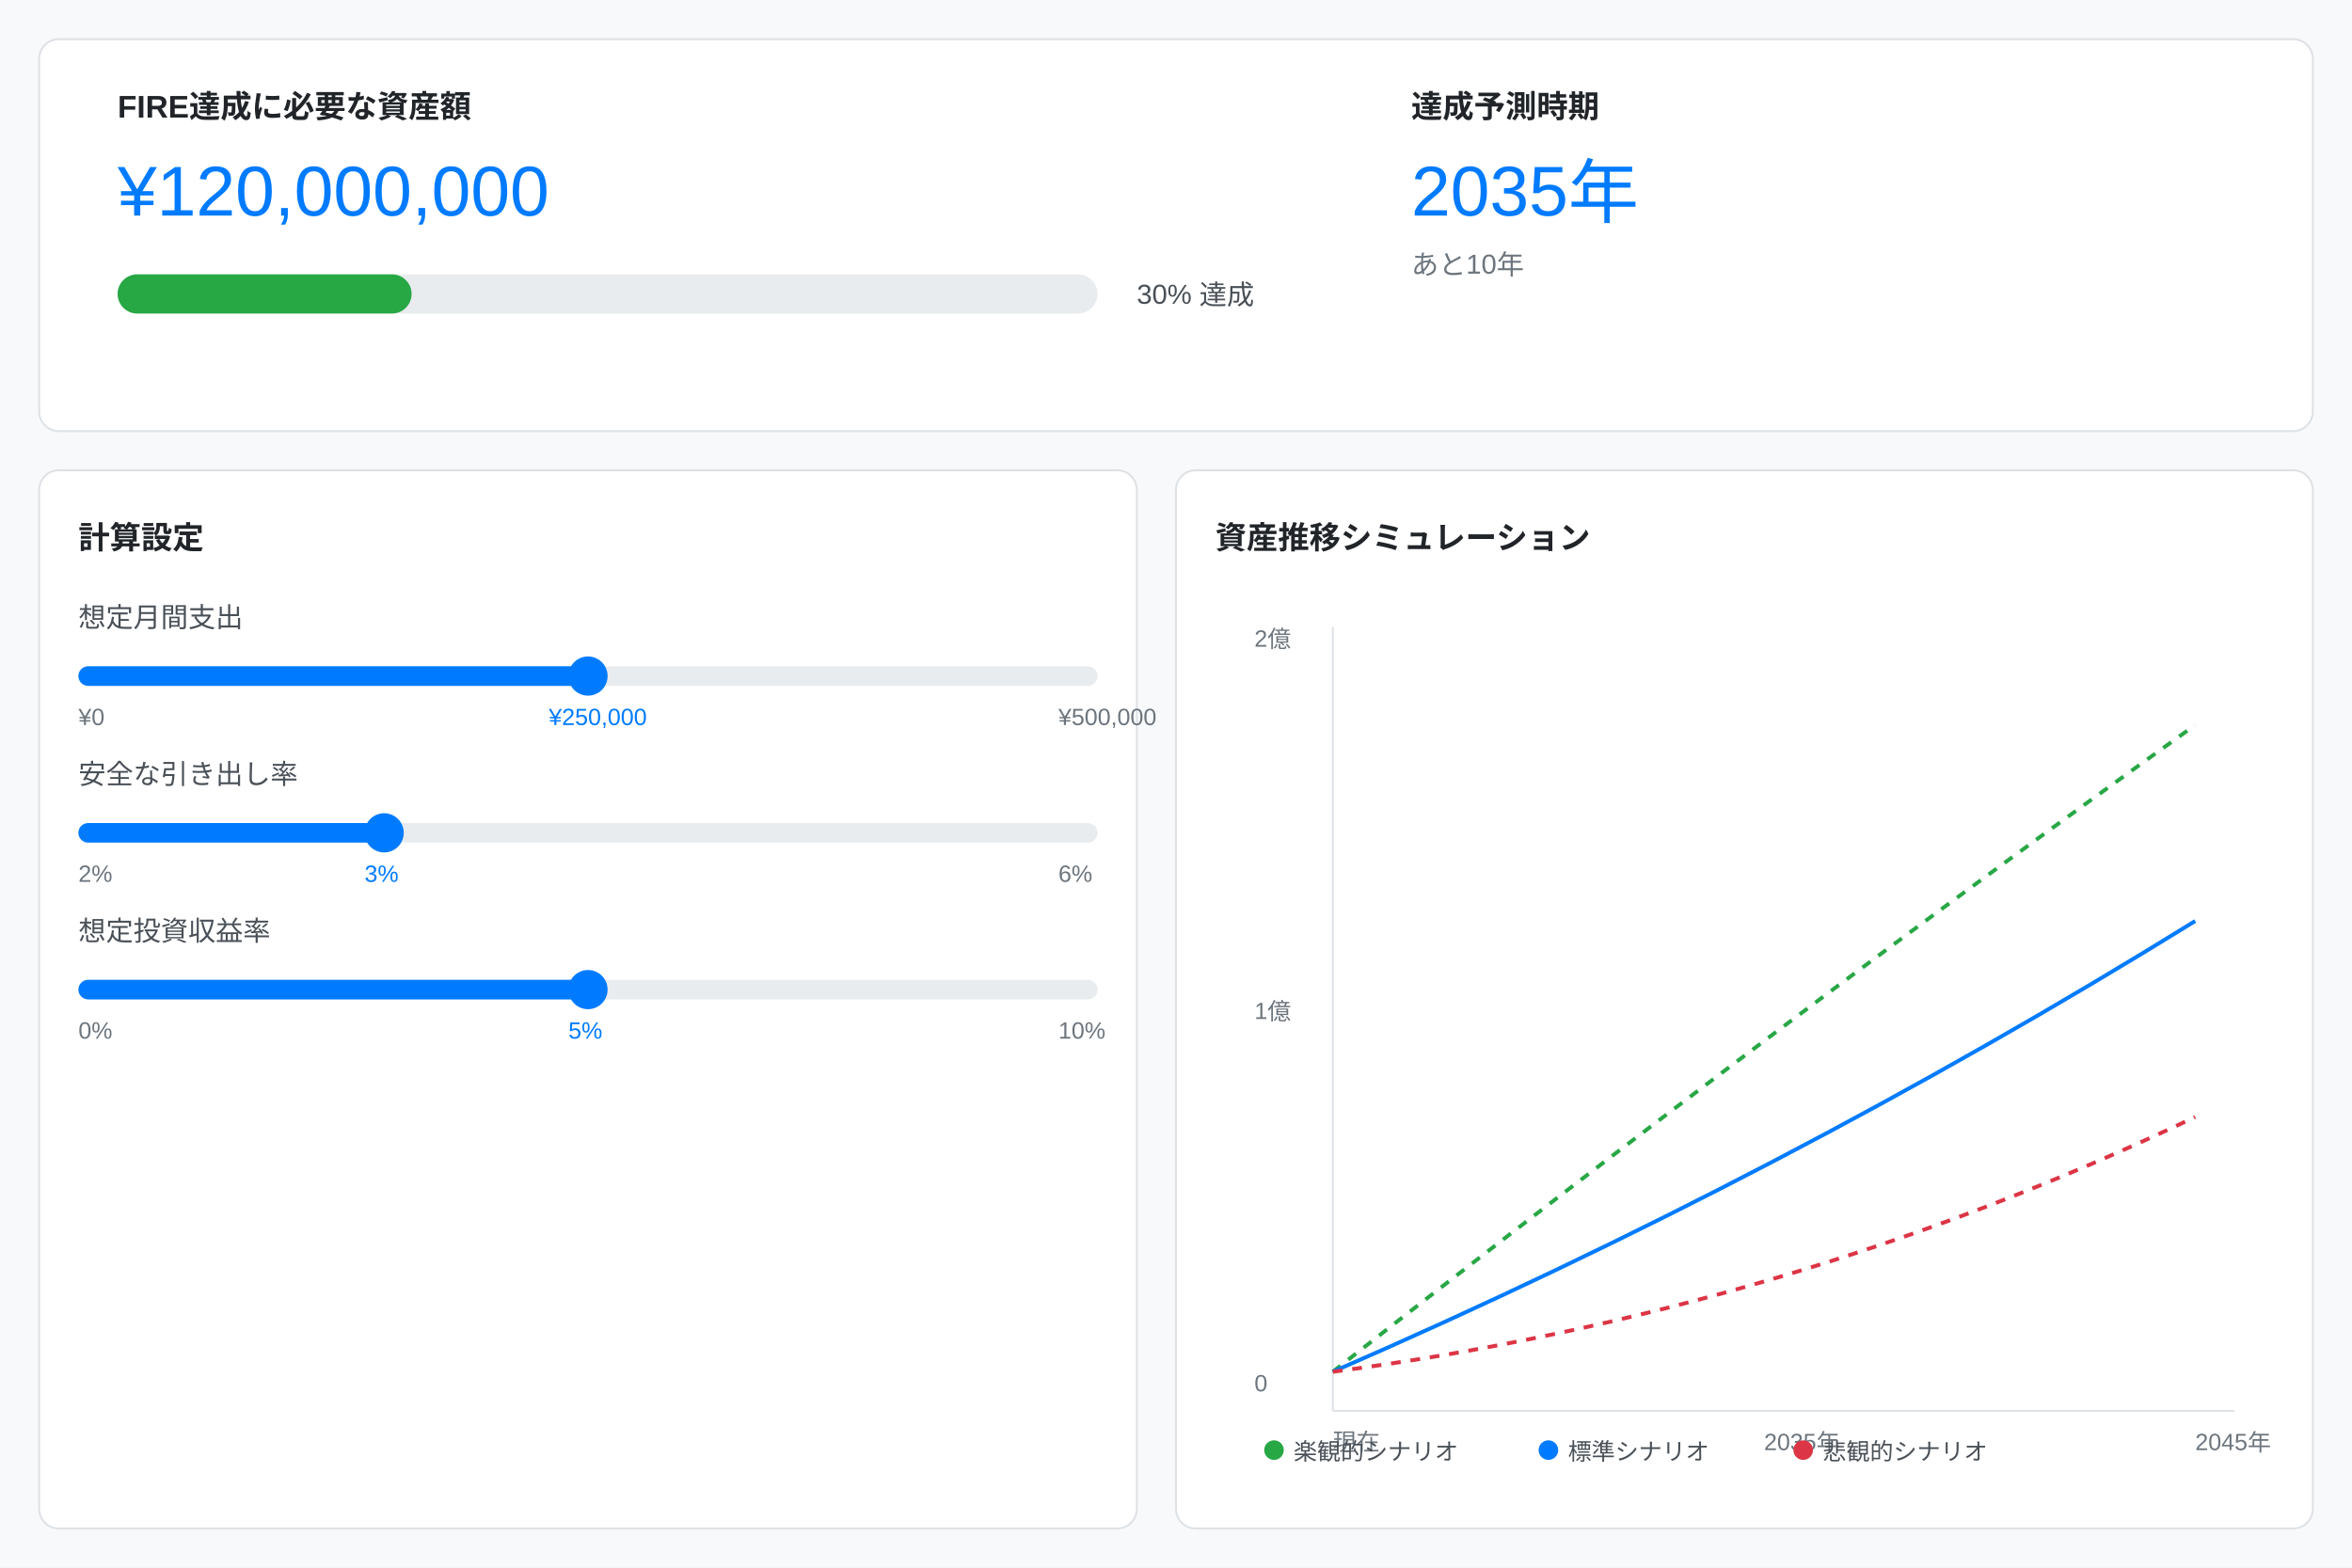
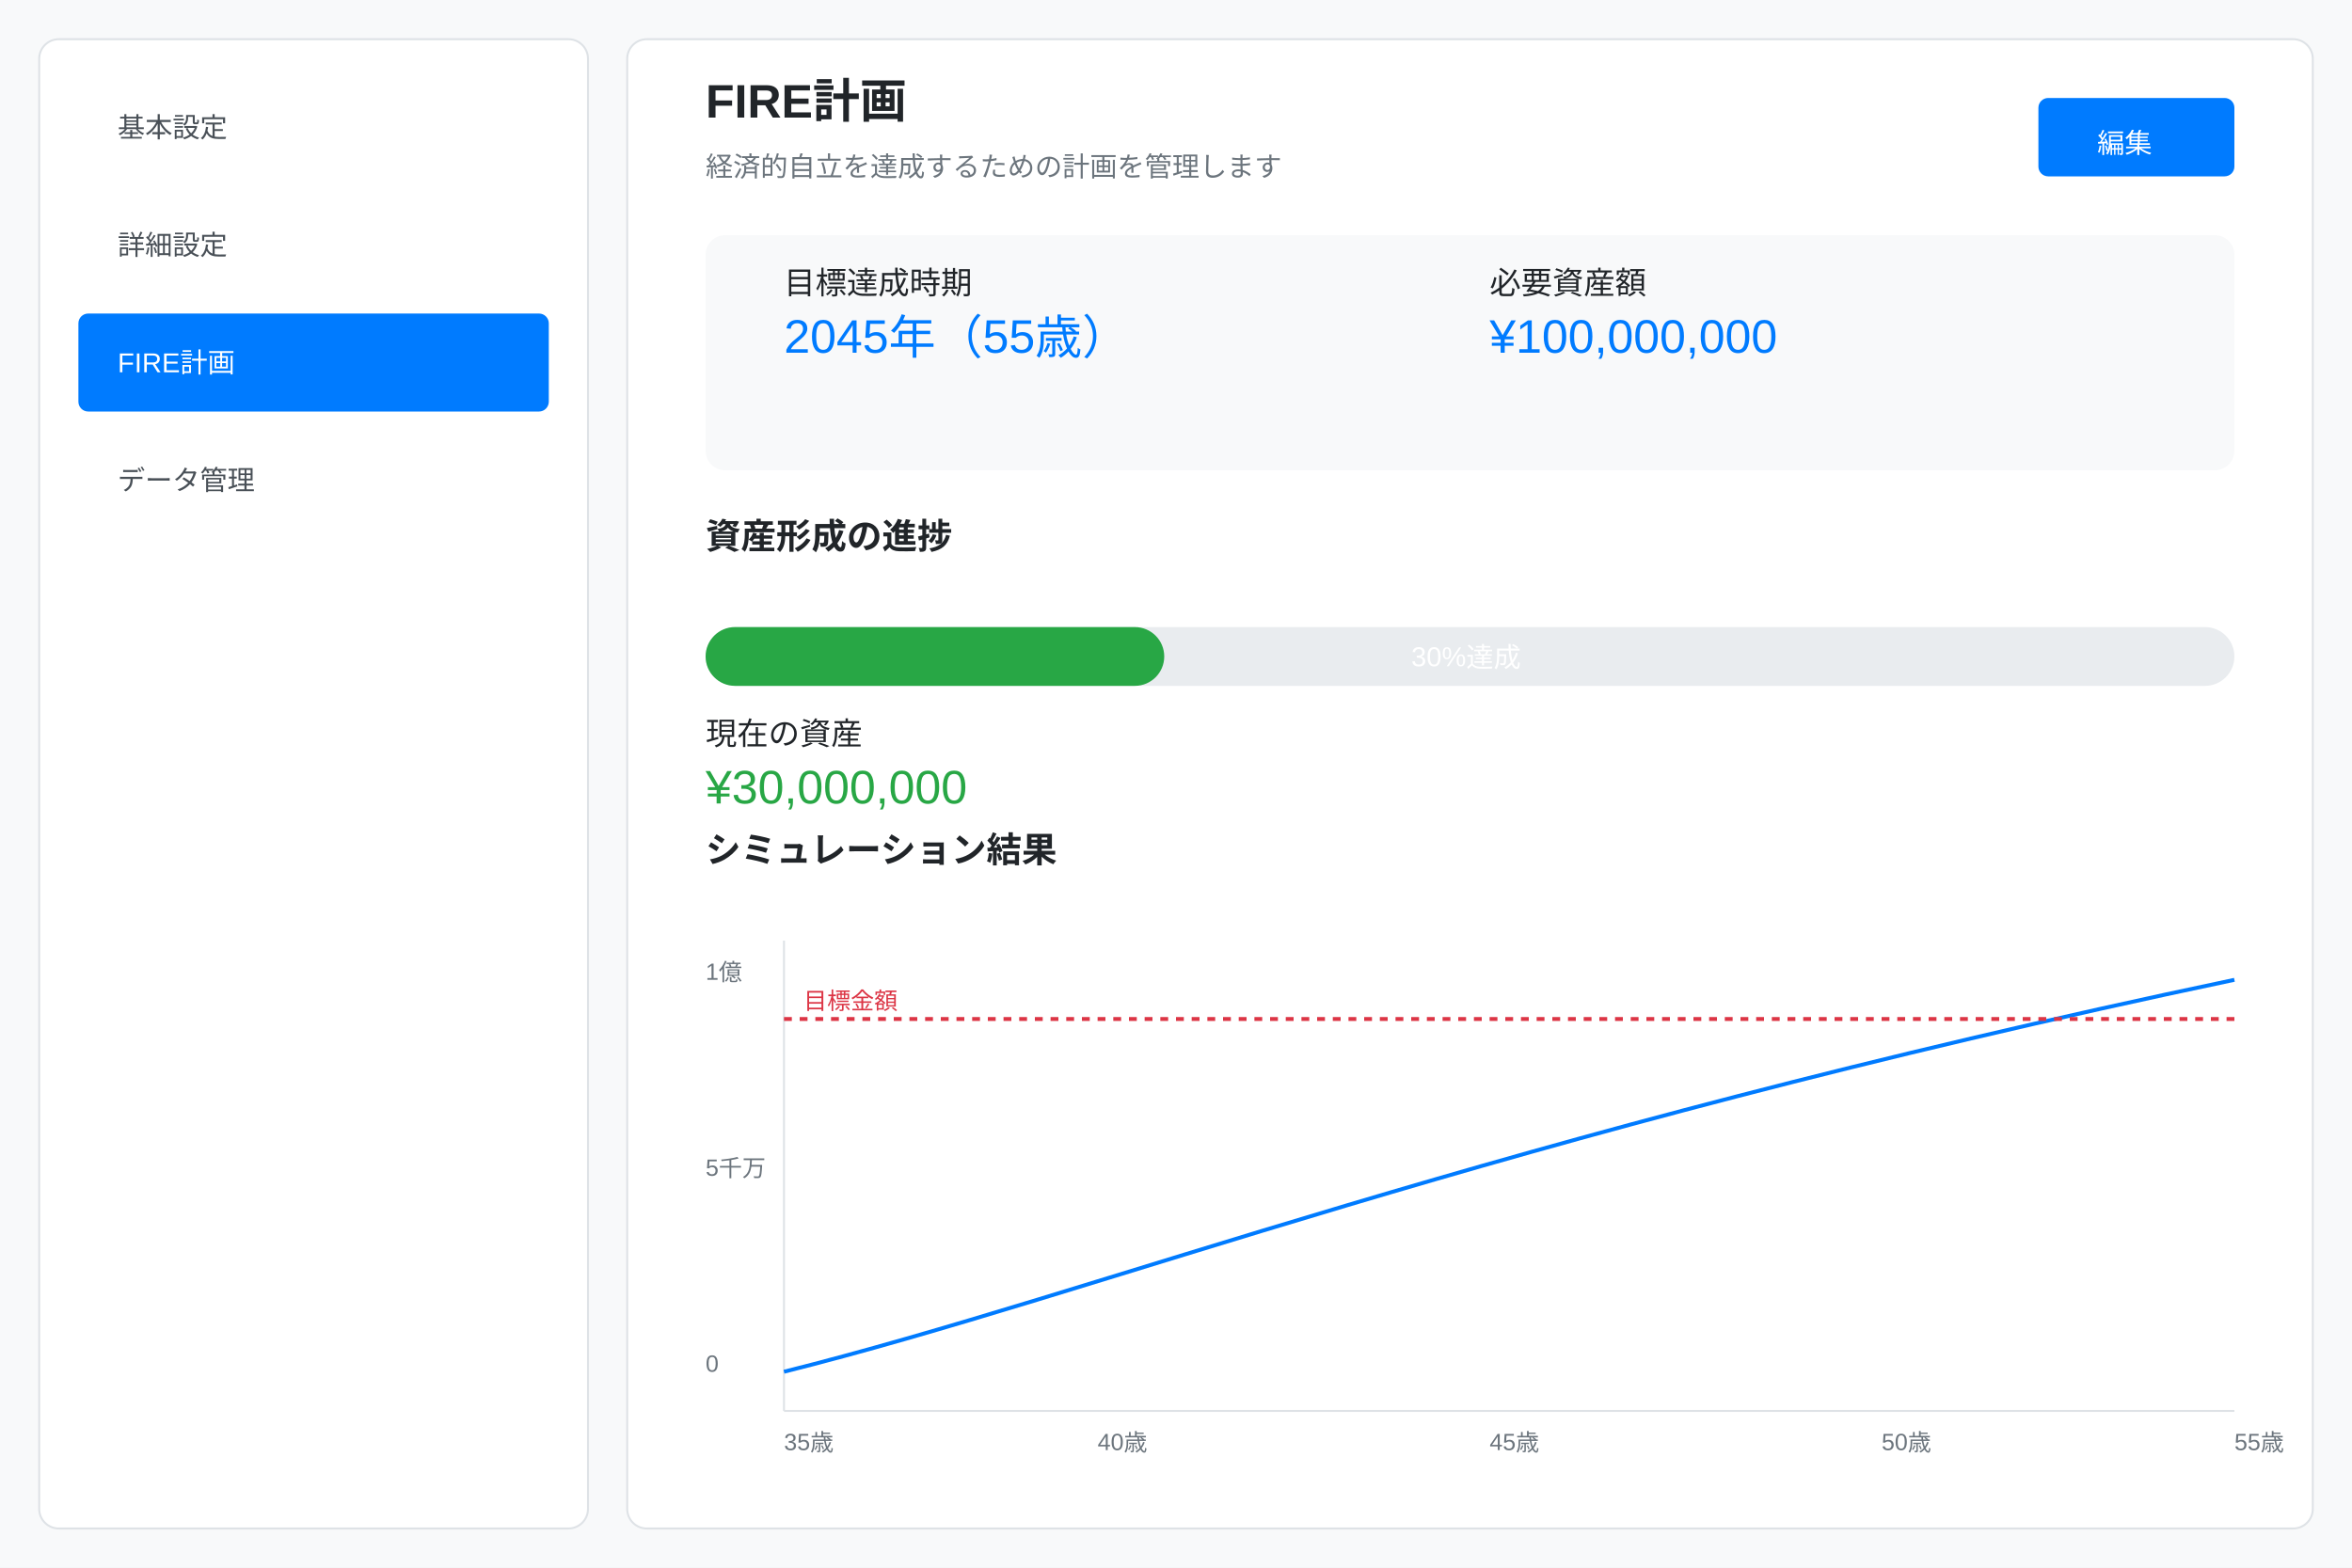
<svg xmlns="http://www.w3.org/2000/svg" width="1200" height="800" viewBox="0 0 1200 800">
  <rect width="1200" height="800" fill="#f8f9fa" />
  <g transform="translate(20, 20)">
-     <rect width="1160" height="200" rx="10" fill="#ffffff" stroke="#dee2e6" />
-     <g transform="translate(40, 40)">
-       <text x="0" y="0" font-family="Arial" font-size="16" font-weight="bold" fill="#212529">FIRE達成に必要な資産額</text>
-       <text x="0" y="50" font-family="Arial" font-size="36" fill="#007bff">¥120,000,000</text>
-       <rect x="0" y="80" width="500" height="20" rx="10" fill="#e9ecef" />
-       <rect x="0" y="80" width="150" height="20" rx="10" fill="#28a745" />
-       <text x="520" y="95" font-family="Arial" font-size="14" fill="#495057">30% 達成</text>
-     </g>
-     <g transform="translate(700, 40)">
-       <text x="0" y="0" font-family="Arial" font-size="16" font-weight="bold" fill="#212529">達成予測時期</text>
-       <text x="0" y="50" font-family="Arial" font-size="36" fill="#007bff">2035年</text>
-       <text x="0" y="80" font-family="Arial" font-size="14" fill="#6c757d">あと10年</text>
+     <rect width="280" height="760" rx="10" fill="#ffffff" stroke="#dee2e6" />
+     <g transform="translate(20, 20)">
+       <rect width="240" height="50" rx="5" fill="#ffffff" />
+       <text x="20" y="30" font-family="Arial" font-size="14" fill="#495057">基本設定</text>
+       <g transform="translate(0, 60)">
+         <rect width="240" height="50" rx="5" fill="#ffffff" />
+         <text x="20" y="30" font-family="Arial" font-size="14" fill="#495057">詳細設定</text>
+       </g>
+       <g transform="translate(0, 120)">
+         <rect width="240" height="50" rx="5" fill="#007bff" />
+         <text x="20" y="30" font-family="Arial" font-size="14" fill="#ffffff">FIRE計画</text>
+       </g>
+       <g transform="translate(0, 180)">
+         <rect width="240" height="50" rx="5" fill="#ffffff" />
+         <text x="20" y="30" font-family="Arial" font-size="14" fill="#495057">データ管理</text>
+       </g>
    </g>
  </g>
-   <g transform="translate(20, 240)">
-     <rect width="560" height="540" rx="10" fill="#ffffff" stroke="#dee2e6" />
-     <text x="20" y="40" font-family="Arial" font-size="16" font-weight="bold" fill="#212529">計算設定</text>
-     <g transform="translate(20, 80)">
-       <text x="0" y="0" font-family="Arial" font-size="14" fill="#495057">想定月間支出</text>
-       <rect x="0" y="20" width="520" height="10" rx="5" fill="#e9ecef" />
-       <rect x="0" y="20" width="260" height="10" rx="5" fill="#007bff" />
-       <circle cx="260" cy="25" r="10" fill="#007bff" />
-       <text x="0" y="50" font-family="Arial" font-size="12" fill="#6c757d">¥0</text>
-       <text x="500" y="50" font-family="Arial" font-size="12" fill="#6c757d">¥500,000</text>
-       <text x="240" y="50" font-family="Arial" font-size="12" fill="#007bff">¥250,000</text>
+   <g transform="translate(320, 20)">
+     <rect width="860" height="760" rx="10" fill="#ffffff" stroke="#dee2e6" />
+     <g transform="translate(40, 40)">
+       <text x="0" y="0" font-family="Arial" font-size="24" font-weight="bold" fill="#212529">FIRE計画</text>
+       <text x="0" y="30" font-family="Arial" font-size="14" fill="#6c757d">経済的自立を達成するための計画を管理します</text>
+       <rect x="680" y="-10" width="100" height="40" rx="5" fill="#007bff" />
+       <text x="710" y="18" font-family="Arial" font-size="14" fill="#ffffff">編集</text>
    </g>
-     <g transform="translate(20, 160)">
-       <text x="0" y="0" font-family="Arial" font-size="14" fill="#495057">安全な引き出し率</text>
-       <rect x="0" y="20" width="520" height="10" rx="5" fill="#e9ecef" />
-       <rect x="0" y="20" width="156" height="10" rx="5" fill="#007bff" />
-       <circle cx="156" cy="25" r="10" fill="#007bff" />
-       <text x="0" y="50" font-family="Arial" font-size="12" fill="#6c757d">2%</text>
-       <text x="500" y="50" font-family="Arial" font-size="12" fill="#6c757d">6%</text>
-       <text x="146" y="50" font-family="Arial" font-size="12" fill="#007bff">3%</text>
+     <g transform="translate(40, 100)">
+       <rect width="780" height="120" rx="10" fill="#f8f9fa" />
+       <g transform="translate(40, 30)">
+         <text x="0" y="0" font-family="Arial" font-size="16" fill="#212529">目標達成時期</text>
+         <text x="0" y="30" font-family="Arial" font-size="24" fill="#007bff">2045年（55歳）</text>
+       </g>
+       <g transform="translate(400, 30)">
+         <text x="0" y="0" font-family="Arial" font-size="16" fill="#212529">必要資産額</text>
+         <text x="0" y="30" font-family="Arial" font-size="24" fill="#007bff">¥100,000,000</text>
+       </g>
    </g>
-     <g transform="translate(20, 240)">
-       <text x="0" y="0" font-family="Arial" font-size="14" fill="#495057">想定投資収益率</text>
-       <rect x="0" y="20" width="520" height="10" rx="5" fill="#e9ecef" />
-       <rect x="0" y="20" width="260" height="10" rx="5" fill="#007bff" />
-       <circle cx="260" cy="25" r="10" fill="#007bff" />
-       <text x="0" y="50" font-family="Arial" font-size="12" fill="#6c757d">0%</text>
-       <text x="500" y="50" font-family="Arial" font-size="12" fill="#6c757d">10%</text>
-       <text x="250" y="50" font-family="Arial" font-size="12" fill="#007bff">5%</text>
+     <g transform="translate(40, 260)">
+       <text x="0" y="0" font-family="Arial" font-size="18" font-weight="bold" fill="#212529">資産形成の進捗</text>
+       <g transform="translate(0, 40)">
+         <rect width="780" height="30" rx="15" fill="#e9ecef" />
+         <rect width="234" height="30" rx="15" fill="#28a745" />
+         <text x="360" y="20" font-family="Arial" font-size="14" fill="#ffffff">30%達成</text>
+       </g>
+       <text x="0" y="100" font-family="Arial" font-size="16" fill="#212529">現在の資産</text>
+       <text x="0" y="130" font-family="Arial" font-size="24" fill="#28a745">¥30,000,000</text>
    </g>
-   </g>
-   <g transform="translate(600, 240)">
-     <rect width="580" height="540" rx="10" fill="#ffffff" stroke="#dee2e6" />
-     <text x="20" y="40" font-family="Arial" font-size="16" font-weight="bold" fill="#212529">資産推移シミュレーション</text>
-     <g transform="translate(40, 80)">
-       <line x1="40" y1="0" x2="40" y2="400" stroke="#dee2e6" />
-       <text x="0" y="10" font-family="Arial" font-size="12" fill="#6c757d">2億</text>
-       <text x="0" y="200" font-family="Arial" font-size="12" fill="#6c757d">1億</text>
-       <text x="0" y="390" font-family="Arial" font-size="12" fill="#6c757d">0</text>
-       <line x1="40" y1="400" x2="500" y2="400" stroke="#dee2e6" />
-       <text x="40" y="420" font-family="Arial" font-size="12" fill="#6c757d">現在</text>
-       <text x="260" y="420" font-family="Arial" font-size="12" fill="#6c757d">2035年</text>
-       <text x="480" y="420" font-family="Arial" font-size="12" fill="#6c757d">2045年</text>
-       <path d="M40,380 Q270,200 480,50" fill="none" stroke="#28a745" stroke-width="2" stroke-dasharray="5,5" />
-       <path d="M40,380 Q270,280 480,150" fill="none" stroke="#007bff" stroke-width="2" />
-       <path d="M40,380 Q270,350 480,250" fill="none" stroke="#dc3545" stroke-width="2" stroke-dasharray="5,5" />
-     </g>
-     <g transform="translate(40, 500)">
-       <circle cx="10" cy="0" r="5" fill="#28a745" />
-       <text x="20" y="5" font-family="Arial" font-size="12" fill="#495057">楽観的シナリオ</text>
-       <circle cx="150" cy="0" r="5" fill="#007bff" />
-       <text x="160" y="5" font-family="Arial" font-size="12" fill="#495057">標準シナリオ</text>
-       <circle cx="280" cy="0" r="5" fill="#dc3545" />
-       <text x="290" y="5" font-family="Arial" font-size="12" fill="#495057">悲観的シナリオ</text>
+     <g transform="translate(40, 420)">
+       <text x="0" y="0" font-family="Arial" font-size="18" font-weight="bold" fill="#212529">シミュレーション結果</text>
+       <g transform="translate(0, 40)">
+         <line x1="40" y1="0" x2="40" y2="240" stroke="#dee2e6" />
+         <text x="0" y="20" font-family="Arial" font-size="12" fill="#6c757d">1億</text>
+         <text x="0" y="120" font-family="Arial" font-size="12" fill="#6c757d">5千万</text>
+         <text x="0" y="220" font-family="Arial" font-size="12" fill="#6c757d">0</text>
+         <line x1="40" y1="240" x2="780" y2="240" stroke="#dee2e6" />
+         <path d="M40,220 C200,180 400,100 780,20" fill="none" stroke="#007bff" stroke-width="2" />
+         <line x1="40" y1="40" x2="780" y2="40" stroke="#dc3545" stroke-width="2" stroke-dasharray="4" />
+         <text x="50" y="35" font-family="Arial" font-size="12" fill="#dc3545">目標金額</text>
+         <text x="40" y="260" font-family="Arial" font-size="12" fill="#6c757d">35歳</text>
+         <text x="200" y="260" font-family="Arial" font-size="12" fill="#6c757d">40歳</text>
+         <text x="400" y="260" font-family="Arial" font-size="12" fill="#6c757d">45歳</text>
+         <text x="600" y="260" font-family="Arial" font-size="12" fill="#6c757d">50歳</text>
+         <text x="780" y="260" font-family="Arial" font-size="12" fill="#6c757d">55歳</text>
+       </g>
    </g>
  </g>
</svg>
